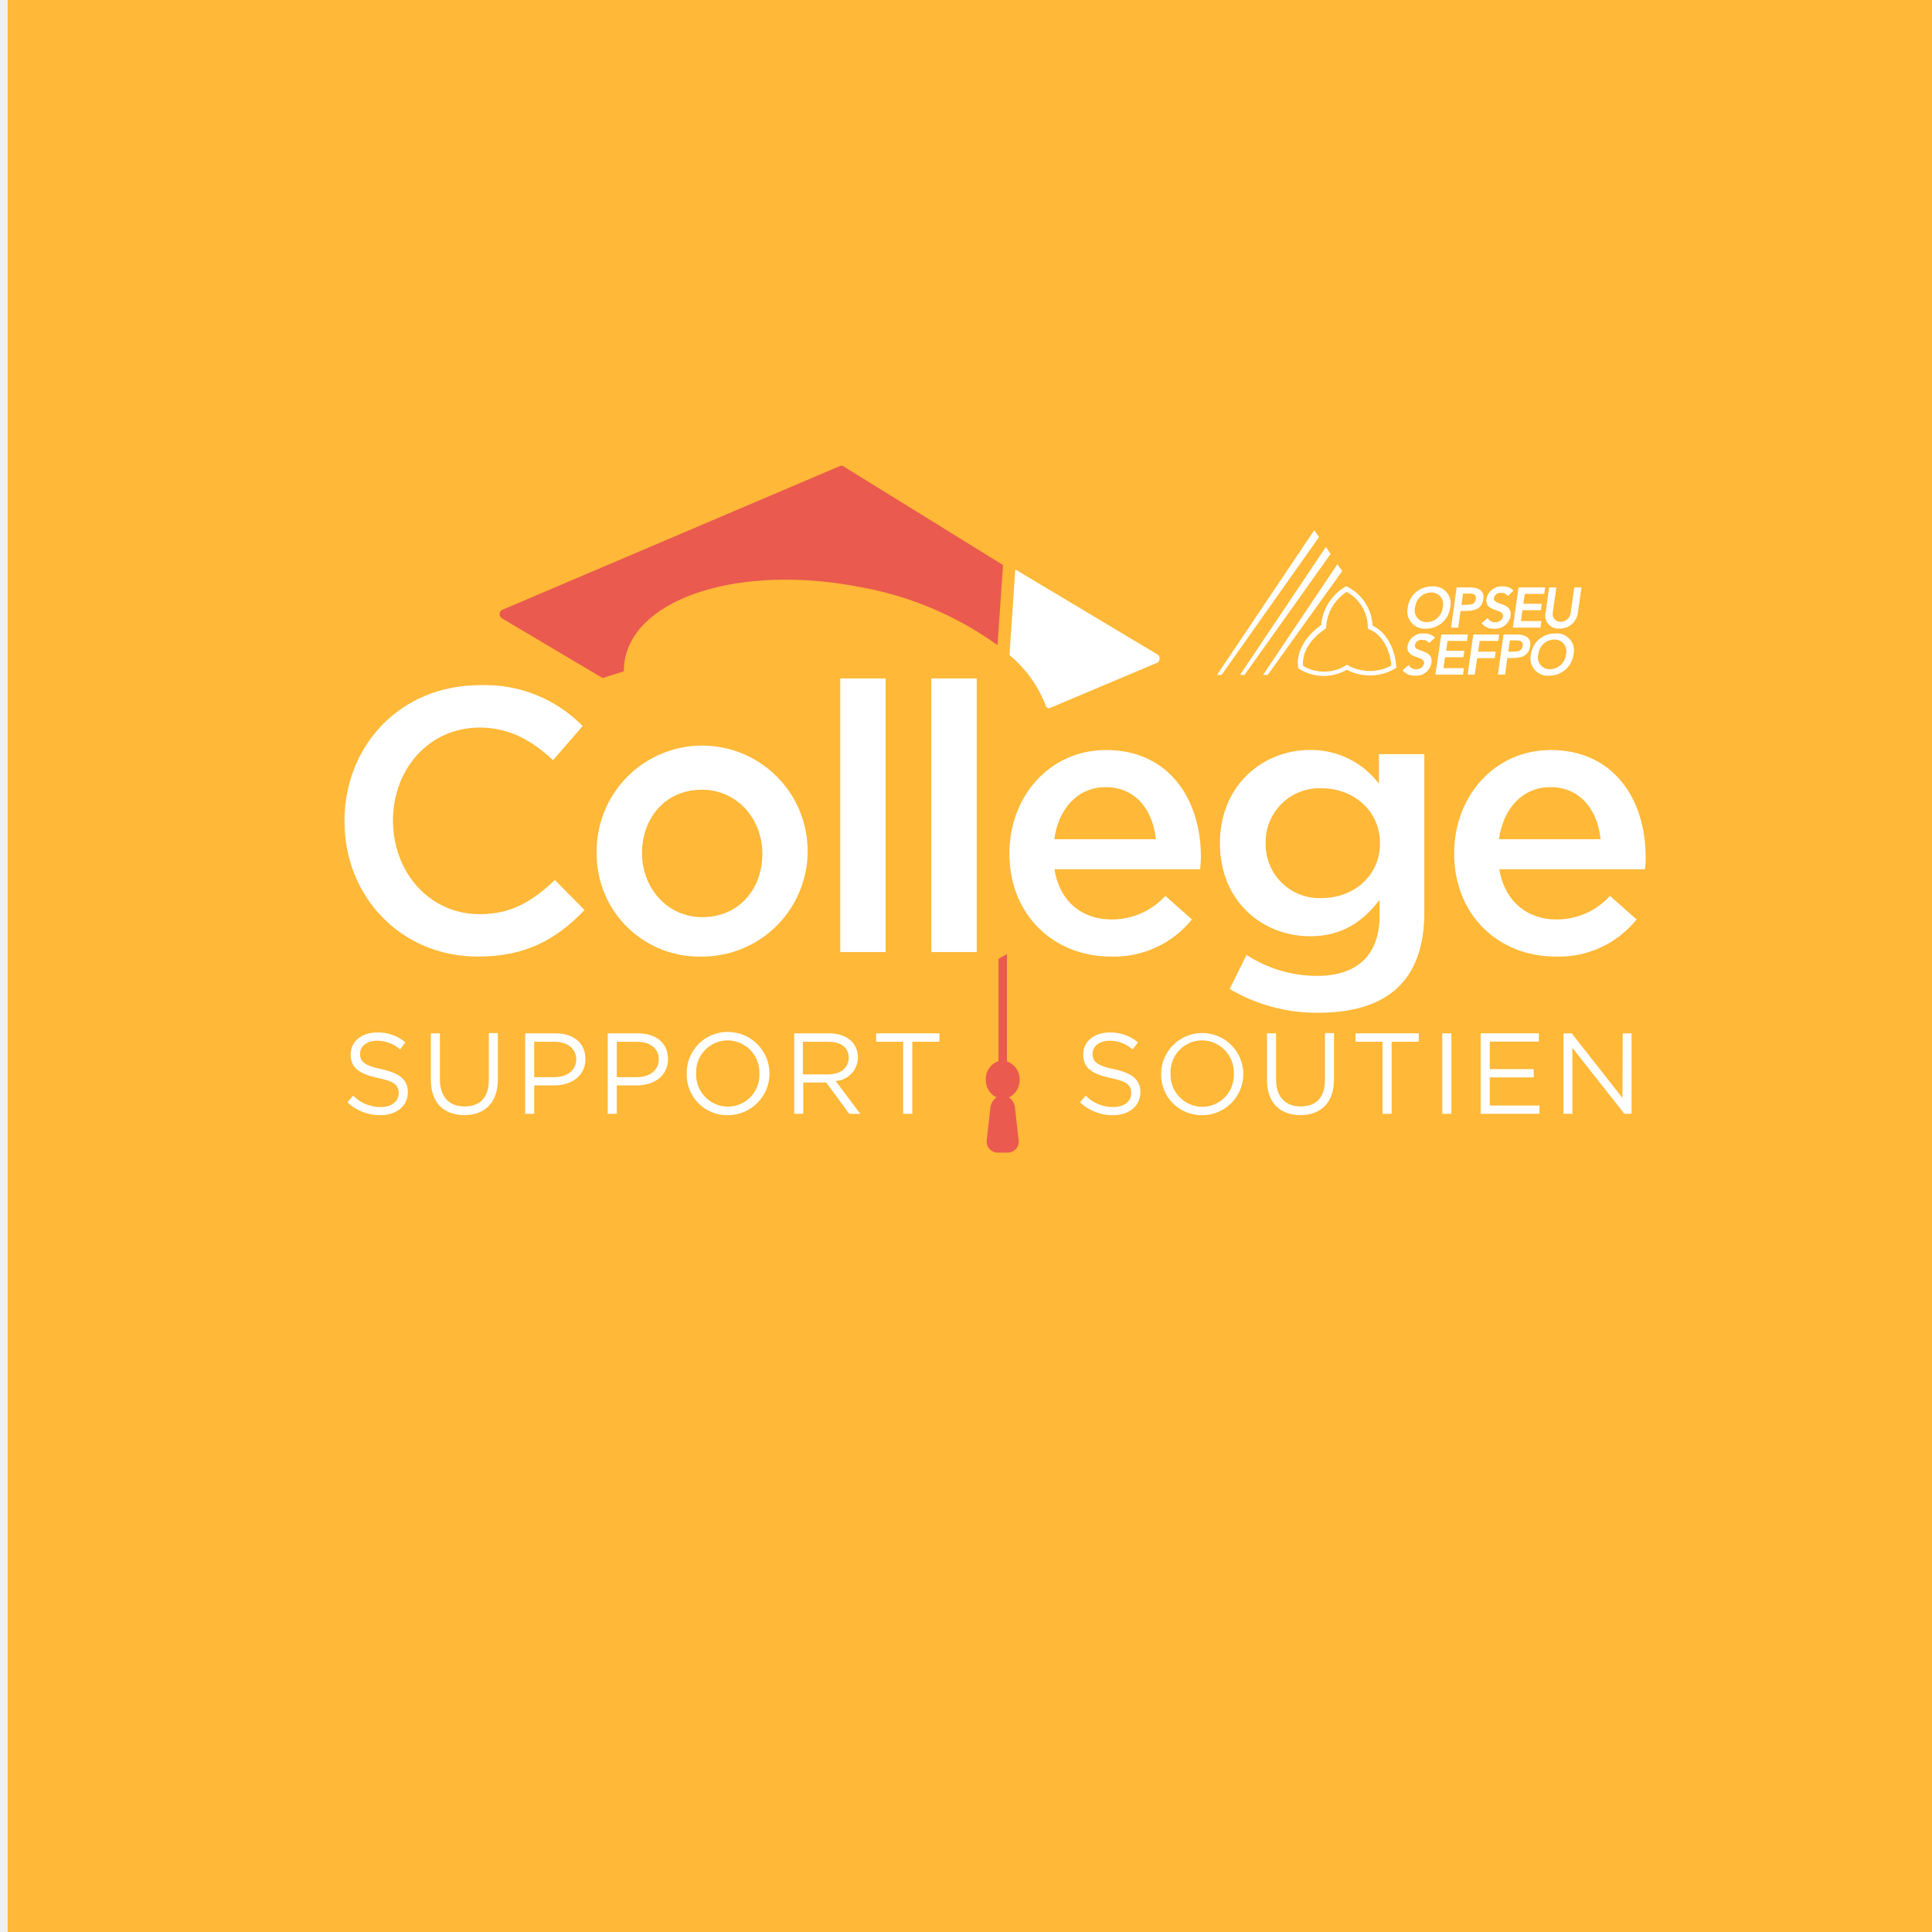
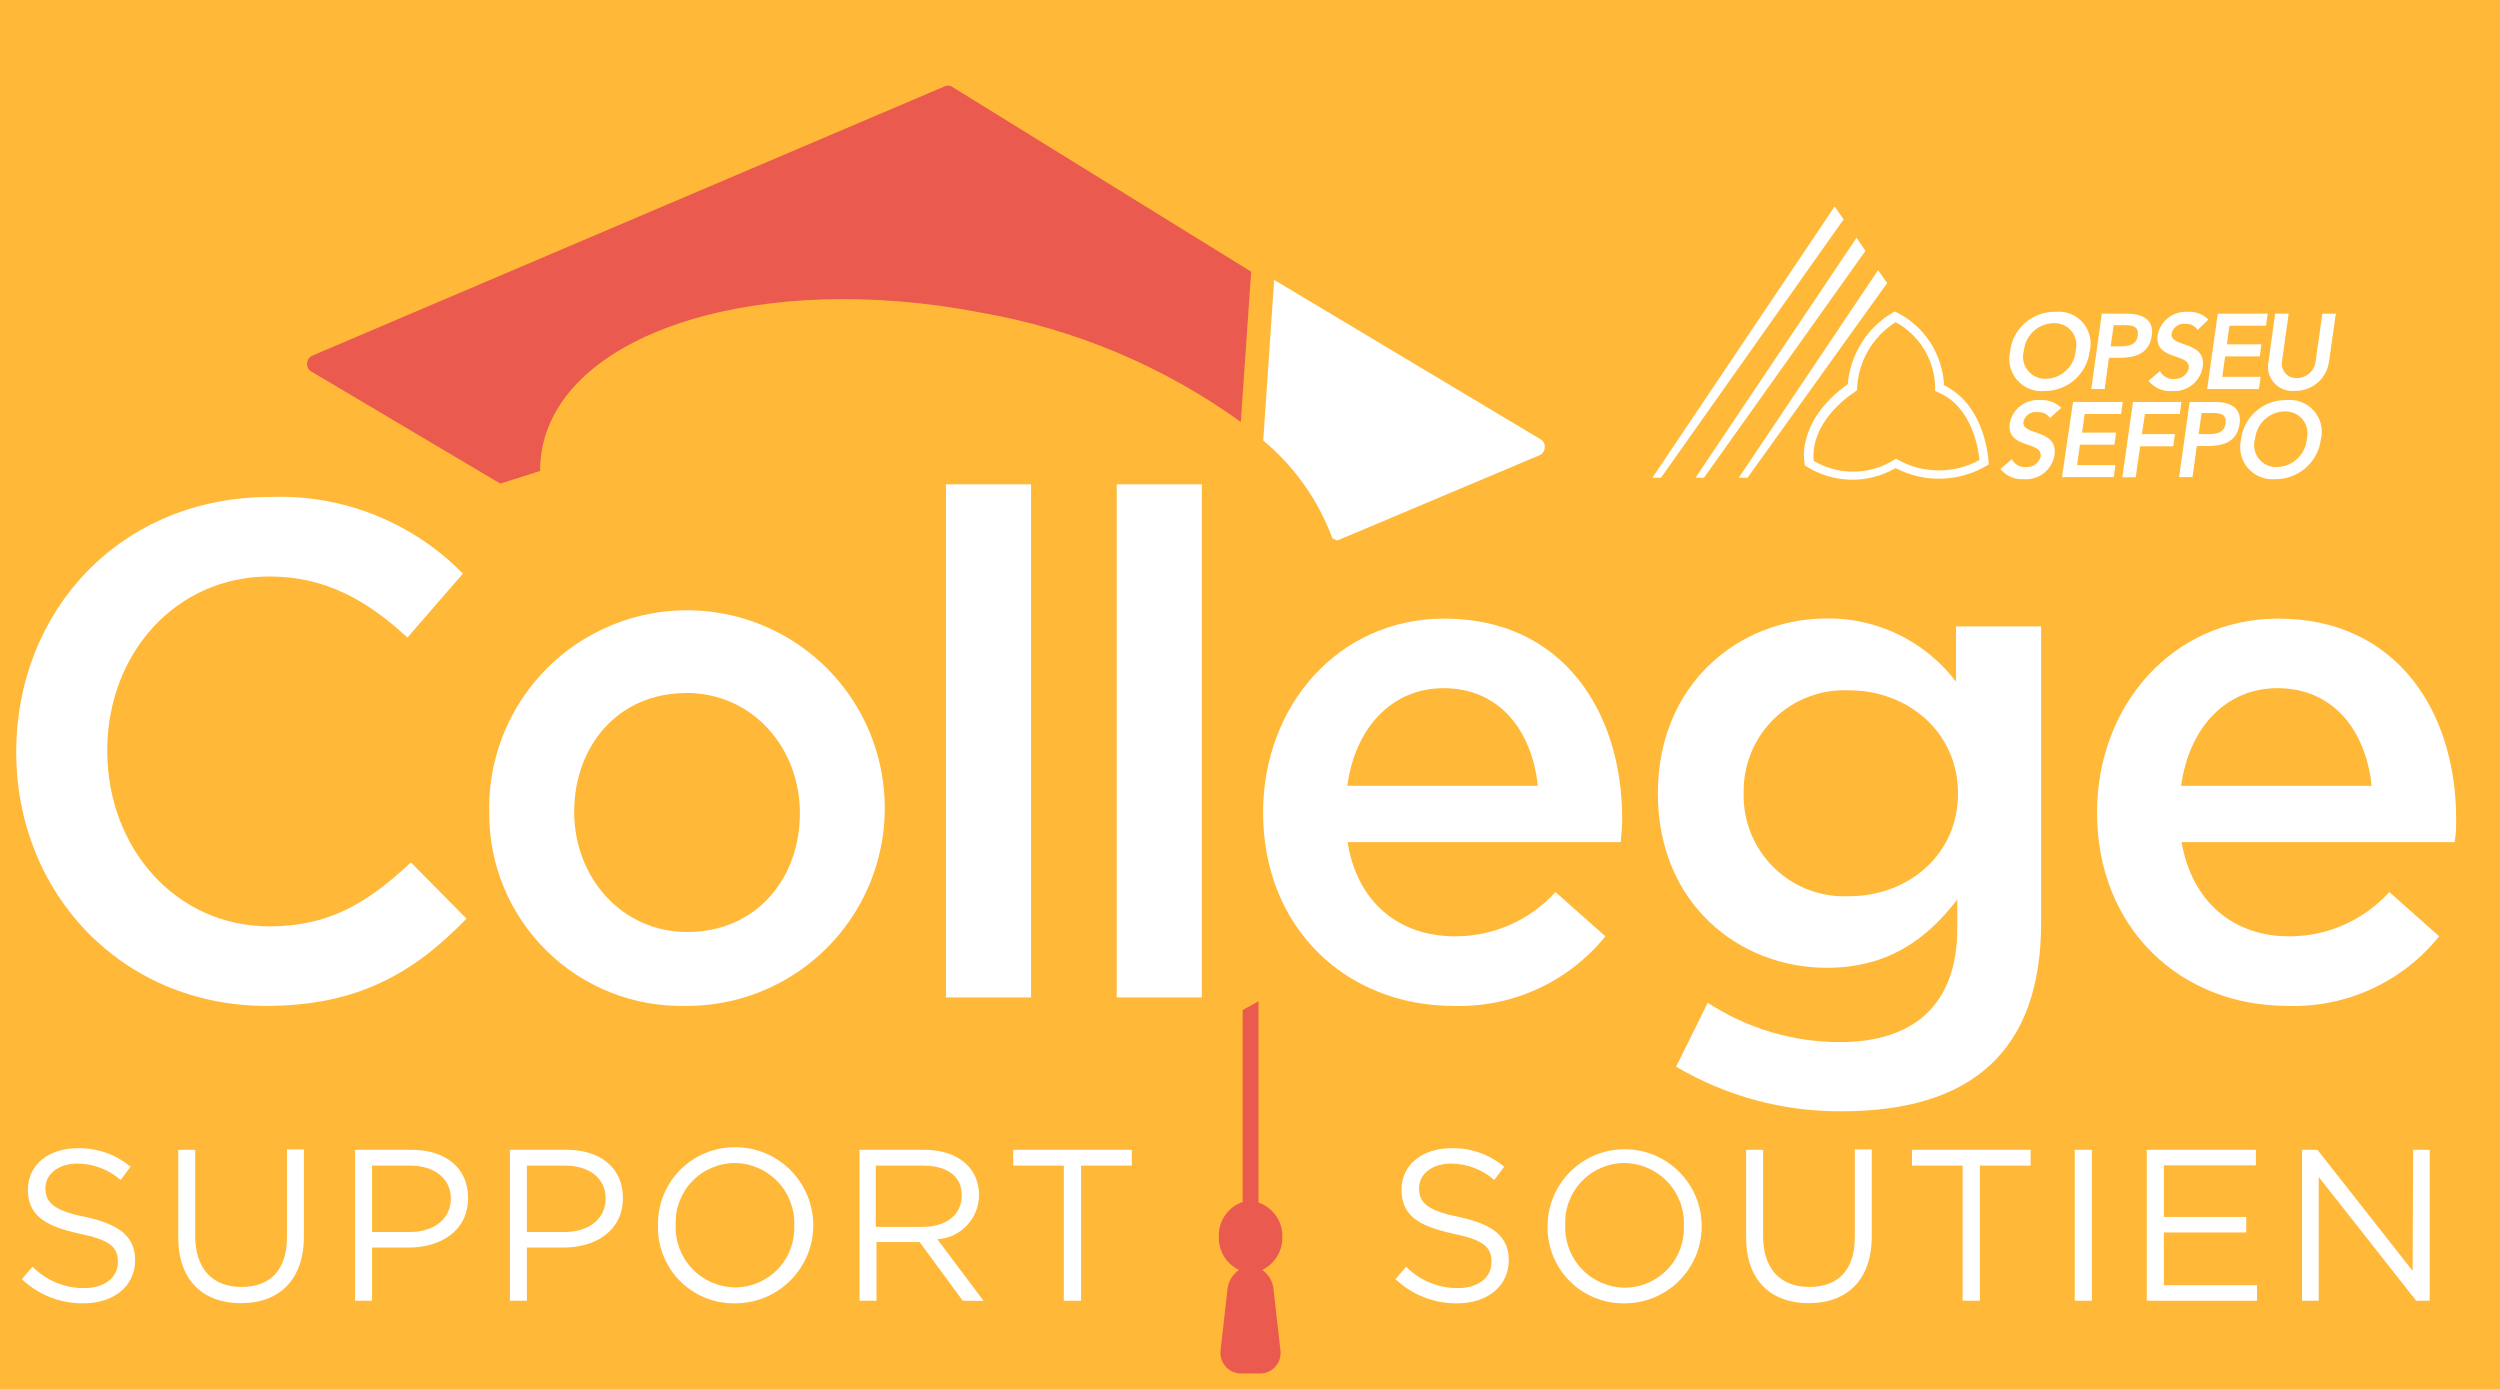
- <svg xmlns="http://www.w3.org/2000/svg" id="Layer_1" data-name="Layer 1" viewBox="0 0 252 252">
+ <svg xmlns="http://www.w3.org/2000/svg" id="Layer_1" data-name="Layer 1" viewBox="43.8 54.8 173.9 96.6">
  <defs>
    <style>.cls-1{fill:#ffb837;}.cls-2{fill:#ea5a4f;}.cls-3{fill:#fff;}</style>
  </defs>
  <rect class="cls-1" x="1" width="252" height="252" />
  <path class="cls-2" d="M81.51,86c1.57-8.17,15.23-12.4,30.5-9.46a43.78,43.78,0,0,1,18.1,7.61l.72-10.45L110,60.82a.56.56,0,0,0-.52,0L65.52,79.54a.61.61,0,0,0-.36.53.62.62,0,0,0,.29.57l13.15,7.8,2.77-.88A8.93,8.93,0,0,1,81.51,86Z" />
  <path class="cls-3" d="M151,85.38,132.43,74.27l-.76,11.17a16.15,16.15,0,0,1,4.81,6.8l.34.16,14.06-5.93a.61.61,0,0,0,.37-.52A.59.59,0,0,0,151,85.38Z" />
  <path class="cls-2" d="M133,140.86a2.46,2.46,0,0,0-1.66-2.41v-14l-1.1.61v13.35a2.46,2.46,0,0,0-1.66,2.41,2.5,2.5,0,0,0,1.4,2.32,1.87,1.87,0,0,0-.8,1.37l-.47,4.17a1.44,1.44,0,0,0,1.34,1.66h1.48a1.43,1.43,0,0,0,1.33-1.66l-.47-4.17a1.83,1.83,0,0,0-.79-1.37A2.5,2.5,0,0,0,133,140.86Z" />
  <path class="cls-3" d="M49.78,139.46c2.34.51,3.42,1.37,3.42,3,0,1.81-1.5,3-3.59,3a6.13,6.13,0,0,1-4.29-1.68l.74-.87a5,5,0,0,0,3.6,1.49c1.41,0,2.34-.74,2.34-1.8s-.53-1.55-2.73-2c-2.42-.53-3.53-1.31-3.53-3.05s1.46-2.88,3.45-2.88a5.49,5.49,0,0,1,3.69,1.29l-.69.92a4.58,4.58,0,0,0-3-1.14c-1.36,0-2.23.75-2.23,1.71S47.47,139,49.78,139.46Z" />
  <path class="cls-3" d="M64.94,140.8c0,3.06-1.75,4.65-4.38,4.65s-4.36-1.59-4.36-4.56v-6.11h1.18v6c0,2.27,1.2,3.54,3.21,3.54s3.17-1.17,3.17-3.46v-6.11h1.18Z" />
  <path class="cls-3" d="M72.23,141.58H69.68v3.7H68.5v-10.5h3.93c2.37,0,3.93,1.26,3.93,3.35C76.36,140.41,74.47,141.58,72.23,141.58Zm.11-5.7H69.68v4.62h2.6c1.74,0,2.88-.93,2.88-2.33S74,135.88,72.34,135.88Z" />
  <path class="cls-3" d="M83,141.58H80.45v3.7H79.27v-10.5H83.2c2.37,0,3.93,1.26,3.93,3.35C87.13,140.41,85.24,141.58,83,141.58Zm.11-5.7H80.45v4.62h2.6c1.74,0,2.88-.93,2.88-2.33S84.8,135.88,83.11,135.88Z" />
  <path class="cls-3" d="M94.91,145.46a5.27,5.27,0,0,1-5.34-5.41,5.33,5.33,0,0,1,5.37-5.45,5.43,5.43,0,0,1,0,10.86Zm0-9.76A4.13,4.13,0,0,0,90.8,140a4.18,4.18,0,0,0,4.14,4.35,4.13,4.13,0,0,0,4.11-4.32A4.18,4.18,0,0,0,94.91,135.7Z" />
  <path class="cls-3" d="M110.77,145.28l-3-4.08h-3v4.08h-1.18v-10.5h4.51c2.31,0,3.8,1.25,3.8,3.14A3.08,3.08,0,0,1,109,141l3.22,4.29Zm-2.81-9.4h-3.24v4.26H108c1.57,0,2.7-.81,2.7-2.18S109.66,135.88,108,135.88Z" />
  <path class="cls-3" d="M119,145.28h-1.2v-9.4h-3.52v-1.1h8.25v1.1H119Z" />
  <path class="cls-3" d="M62.33,124.77c-10,0-17.4-7.78-17.4-17.65s7.28-17.75,17.65-17.75A17.82,17.82,0,0,1,76,94.7l-3.86,4.45c-2.74-2.54-5.67-4.25-9.58-4.25-6.55,0-11.3,5.37-11.3,12.12s4.75,12.22,11.3,12.22c4.2,0,6.89-1.71,9.82-4.45l3.87,3.91C72.65,122.42,68.74,124.77,62.33,124.77Z" />
  <path class="cls-3" d="M91.52,124.77a13.36,13.36,0,0,1-13.69-13.4,13.76,13.76,0,1,1,13.69,13.4Zm0-21.76c-4.75,0-7.78,3.72-7.78,8.26s3.28,8.36,7.87,8.36c4.79,0,7.83-3.71,7.83-8.26S96.16,103,91.52,103Z" />
  <path class="cls-3" d="M109.6,124.18V88.49h5.92v35.69Z" />
  <path class="cls-3" d="M121.48,124.18V88.49h5.92v35.69Z" />
  <path class="cls-3" d="M145,119.93a9.39,9.39,0,0,0,7-3.08l3.47,3.08a13.06,13.06,0,0,1-10.56,4.84c-7.48,0-13.25-5.43-13.25-13.45,0-7.43,5.23-13.49,12.61-13.49,8.22,0,12.37,6.45,12.37,13.93,0,.54-.05,1-.1,1.62h-19C138.2,117.58,141.13,119.93,145,119.93Zm5.77-10.47c-.4-3.81-2.64-6.79-6.56-6.79-3.61,0-6.16,2.79-6.69,6.79Z" />
  <path class="cls-3" d="M171.93,132.1A22.31,22.31,0,0,1,160.39,129l2.2-4.45a16.83,16.83,0,0,0,9.19,2.74c5.28,0,8.17-2.74,8.17-7.92v-2c-2.15,2.79-4.84,4.75-9.09,4.75-6.07,0-11.74-4.45-11.74-12.13s5.72-12.17,11.74-12.17a11.11,11.11,0,0,1,9,4.4V98.37h5.92V118.9C185.82,128,180.83,132.1,171.93,132.1Zm.49-29.28a7,7,0,0,0-7.33,7.13,7,7,0,0,0,7.33,7.19c4.11,0,7.58-2.88,7.58-7.14S176.53,102.82,172.42,102.82Z" />
  <path class="cls-3" d="M203,119.93a9.37,9.37,0,0,0,7-3.08l3.47,3.08a13,13,0,0,1-10.55,4.84c-7.49,0-13.25-5.43-13.25-13.45,0-7.43,5.23-13.49,12.61-13.49,8.21,0,12.37,6.45,12.37,13.93,0,.54,0,1-.1,1.62h-19C196.28,117.58,199.21,119.93,203,119.93Zm5.77-10.47c-.39-3.81-2.64-6.79-6.55-6.79-3.62,0-6.16,2.79-6.7,6.79Z" />
  <path class="cls-3" d="M186.76,76.49a2.22,2.22,0,0,1,2.4,2.74A3.15,3.15,0,0,1,186,82a2.24,2.24,0,0,1-2.38-2.73A3.11,3.11,0,0,1,186.76,76.49Zm-.64,4.66a2.13,2.13,0,0,0,2.07-2,1.51,1.51,0,0,0-1.54-1.87,2.11,2.11,0,0,0-2.06,1.87A1.54,1.54,0,0,0,186.12,81.15Z" />
  <path class="cls-3" d="M190,76.62h1.76c1,0,1.88.36,1.72,1.52-.19,1.31-1.2,1.55-2.31,1.55h-.67l-.3,2.17h-.93Zm1.18,2.27c.53,0,1.22,0,1.32-.74s-.51-.73-1-.73h-.67l-.21,1.47Z" />
  <path class="cls-3" d="M196.67,77.75a.94.94,0,0,0-.86-.42.86.86,0,0,0-.95.67c-.15,1,2.42.46,2.16,2.32A2,2,0,0,1,194.87,82a1.9,1.9,0,0,1-1.62-.71l.8-.68a1,1,0,0,0,1,.55,1,1,0,0,0,1-.72c.16-1.15-2.42-.49-2.16-2.36A2,2,0,0,1,196,76.49a1.86,1.86,0,0,1,1.42.54Z" />
  <path class="cls-3" d="M198.07,76.62h3.47l-.12.84h-2.54l-.18,1.29h2.4l-.11.84h-2.41l-.2,1.42h2.67l-.12.85h-3.6Z" />
  <path class="cls-3" d="M205.81,79.93a2.35,2.35,0,0,1-2.4,2.06,1.69,1.69,0,0,1-1.81-2.06l.46-3.31H203l-.46,3.28a1,1,0,0,0,1,1.2,1.32,1.32,0,0,0,1.34-1.2l.46-3.28h.94Z" />
  <path class="cls-3" d="M186.4,83.88a.94.94,0,0,0-.85-.41.87.87,0,0,0-1,.67c-.14,1,2.42.45,2.16,2.32a2,2,0,0,1-2.15,1.67,1.88,1.88,0,0,1-1.61-.71l.8-.68a1,1,0,0,0,1,.55,1,1,0,0,0,1-.72c.16-1.15-2.41-.49-2.15-2.36a2,2,0,0,1,2.15-1.58,1.88,1.88,0,0,1,1.43.54Z" />
  <path class="cls-3" d="M188,82.76h3.46l-.12.84h-2.53l-.18,1.29H191l-.12.84h-2.4l-.2,1.42h2.67l-.12.84h-3.6Z" />
  <path class="cls-3" d="M192.17,82.76h3.37l-.11.84H193L192.79,85h2.3l-.12.84h-2.3L192.36,88h-.93Z" />
  <path class="cls-3" d="M196.11,82.76h1.76c1,0,1.88.36,1.72,1.52-.19,1.31-1.2,1.55-2.31,1.55h-.67l-.3,2.16h-.93ZM197.29,85c.53,0,1.22,0,1.32-.74s-.51-.73-1-.73h-.67l-.2,1.47Z" />
  <path class="cls-3" d="M202.84,82.63a2.22,2.22,0,0,1,2.4,2.74,3.17,3.17,0,0,1-3.18,2.76,2.24,2.24,0,0,1-2.38-2.73A3.12,3.12,0,0,1,202.84,82.63Zm-.65,4.66a2.14,2.14,0,0,0,2.08-2,1.52,1.52,0,0,0-1.54-1.87,2.1,2.1,0,0,0-2.06,1.87A1.53,1.53,0,0,0,202.19,87.29Z" />
  <path class="cls-3" d="M175.49,76.52a6.41,6.41,0,0,0-3.16,5c-2.68,1.91-3.05,4-3.05,4.93a3.58,3.58,0,0,0,.05.58l0,.13.1.07a6,6,0,0,0,6.23.13,6.52,6.52,0,0,0,6.32-.16l.15-.1V87c0-.17-.2-4-3.1-5.4a6,6,0,0,0-3.27-5.06l-.16-.07Zm-5.55,10c0-.84.32-2.71,2.9-4.48l.14-.1v-.17a5.75,5.75,0,0,1,2.68-4.56,5.28,5.28,0,0,1,2.75,4.51V82l.21.09c2.35,1,2.8,3.92,2.87,4.71a5.87,5.87,0,0,1-5.64,0l-.16-.09-.16.09a5.35,5.35,0,0,1-5.56.06A2.28,2.28,0,0,1,169.94,86.5Z" />
  <polygon class="cls-3" points="173.56 72.25 172.94 71.34 161.74 88.03 162.33 88.03 173.56 72.25" />
  <polygon class="cls-3" points="175.07 74.49 174.44 73.59 164.75 88.03 165.36 88.03 175.07 74.49" />
  <polygon class="cls-3" points="172.04 70.06 171.42 69.16 158.74 88.03 159.34 88.03 172.04 70.06" />
  <path class="cls-3" d="M145.33,139.46c2.34.51,3.42,1.37,3.42,3,0,1.81-1.5,3-3.59,3a6.13,6.13,0,0,1-4.29-1.68l.74-.87a5,5,0,0,0,3.6,1.49c1.41,0,2.34-.74,2.34-1.8s-.53-1.55-2.73-2c-2.42-.53-3.53-1.31-3.53-3.05s1.46-2.88,3.45-2.88a5.49,5.49,0,0,1,3.69,1.29l-.69.92a4.58,4.58,0,0,0-3-1.14c-1.36,0-2.23.75-2.23,1.71S143,139,145.33,139.46Z" />
  <path class="cls-3" d="M156.79,145.46a5.27,5.27,0,0,1-5.34-5.41,5.36,5.36,0,1,1,5.34,5.41Zm0-9.76a4.13,4.13,0,0,0-4.11,4.32,4.18,4.18,0,0,0,4.14,4.35,4.13,4.13,0,0,0,4.11-4.32A4.18,4.18,0,0,0,156.79,135.7Z" />
  <path class="cls-3" d="M174,140.8c0,3.06-1.75,4.65-4.38,4.65s-4.36-1.59-4.36-4.56v-6.11h1.18v6c0,2.27,1.2,3.54,3.21,3.54s3.17-1.17,3.17-3.46v-6.11H174Z" />
  <path class="cls-3" d="M181.52,145.28h-1.2v-9.4H176.8v-1.1h8.25v1.1h-3.53Z" />
  <path class="cls-3" d="M189.31,134.78v10.5h-1.19v-10.5Z" />
  <path class="cls-3" d="M200.72,135.86h-6.4v3.59h5.73v1.08h-5.73v3.67h6.48v1.08h-7.67v-10.5h7.59Z" />
  <path class="cls-3" d="M211.66,134.78h1.15v10.5h-.94l-6.78-8.61v8.61h-1.16v-10.5H205l6.62,8.42Z" />
</svg>
